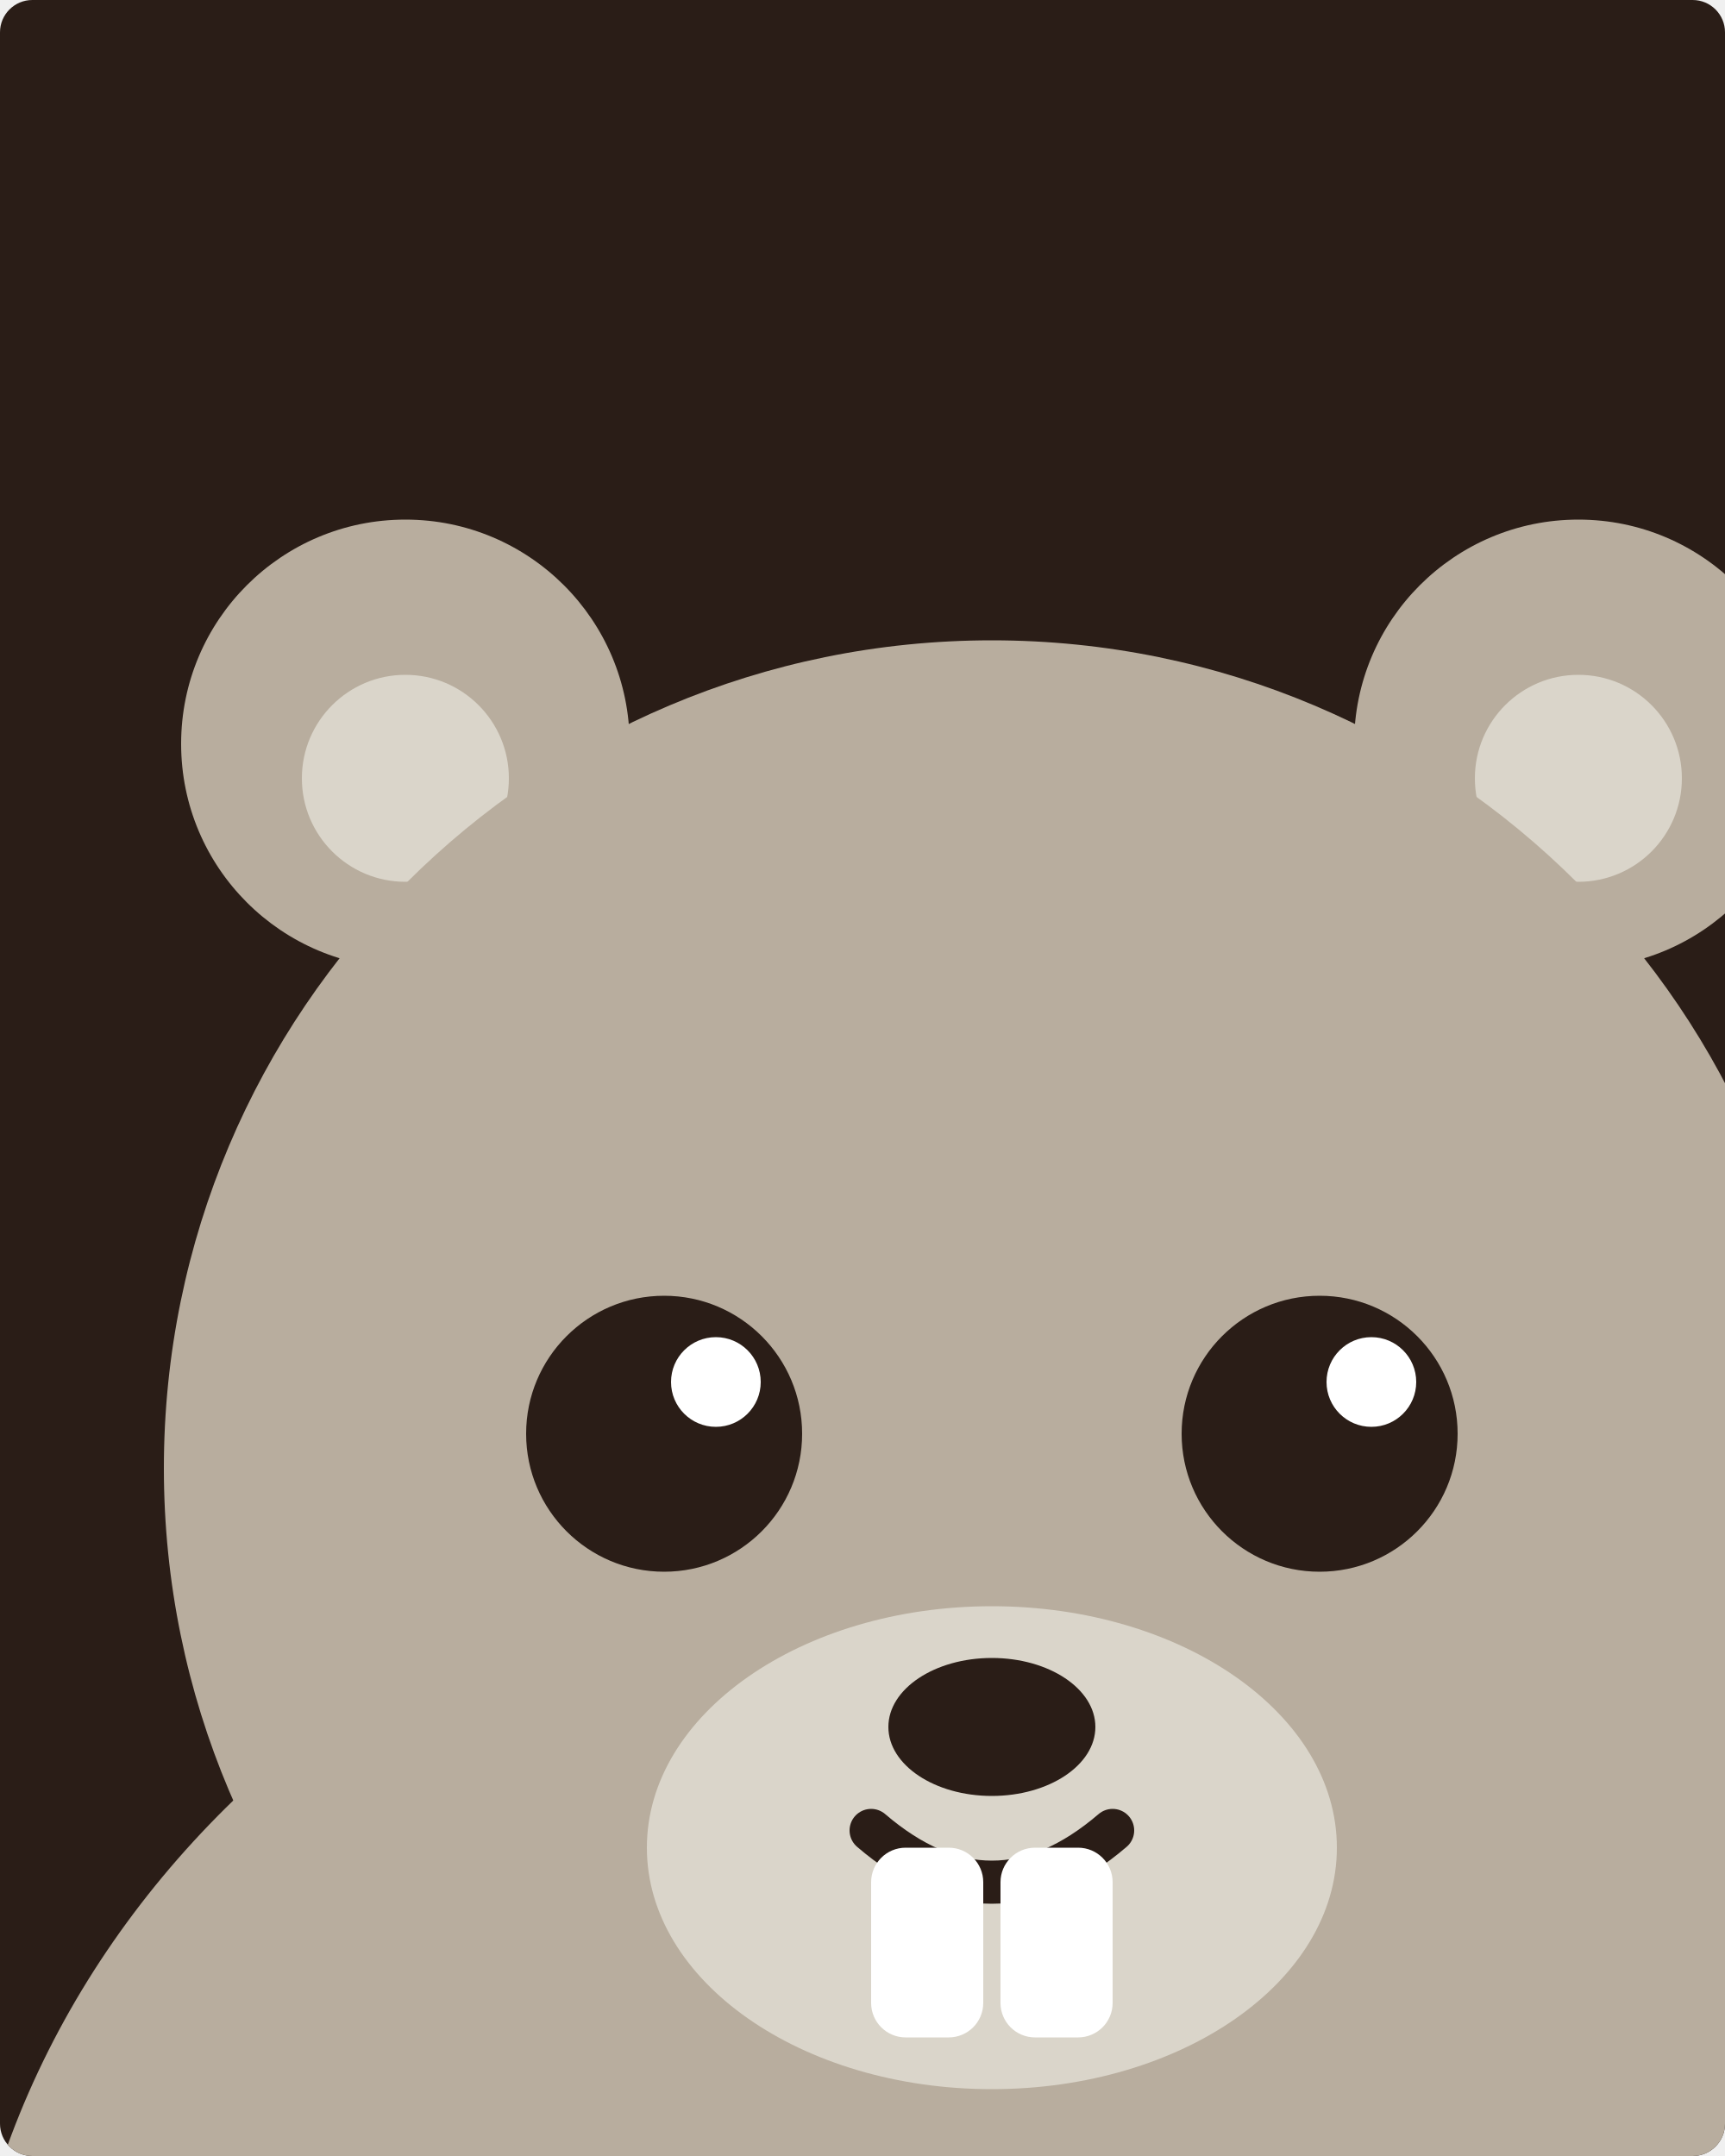
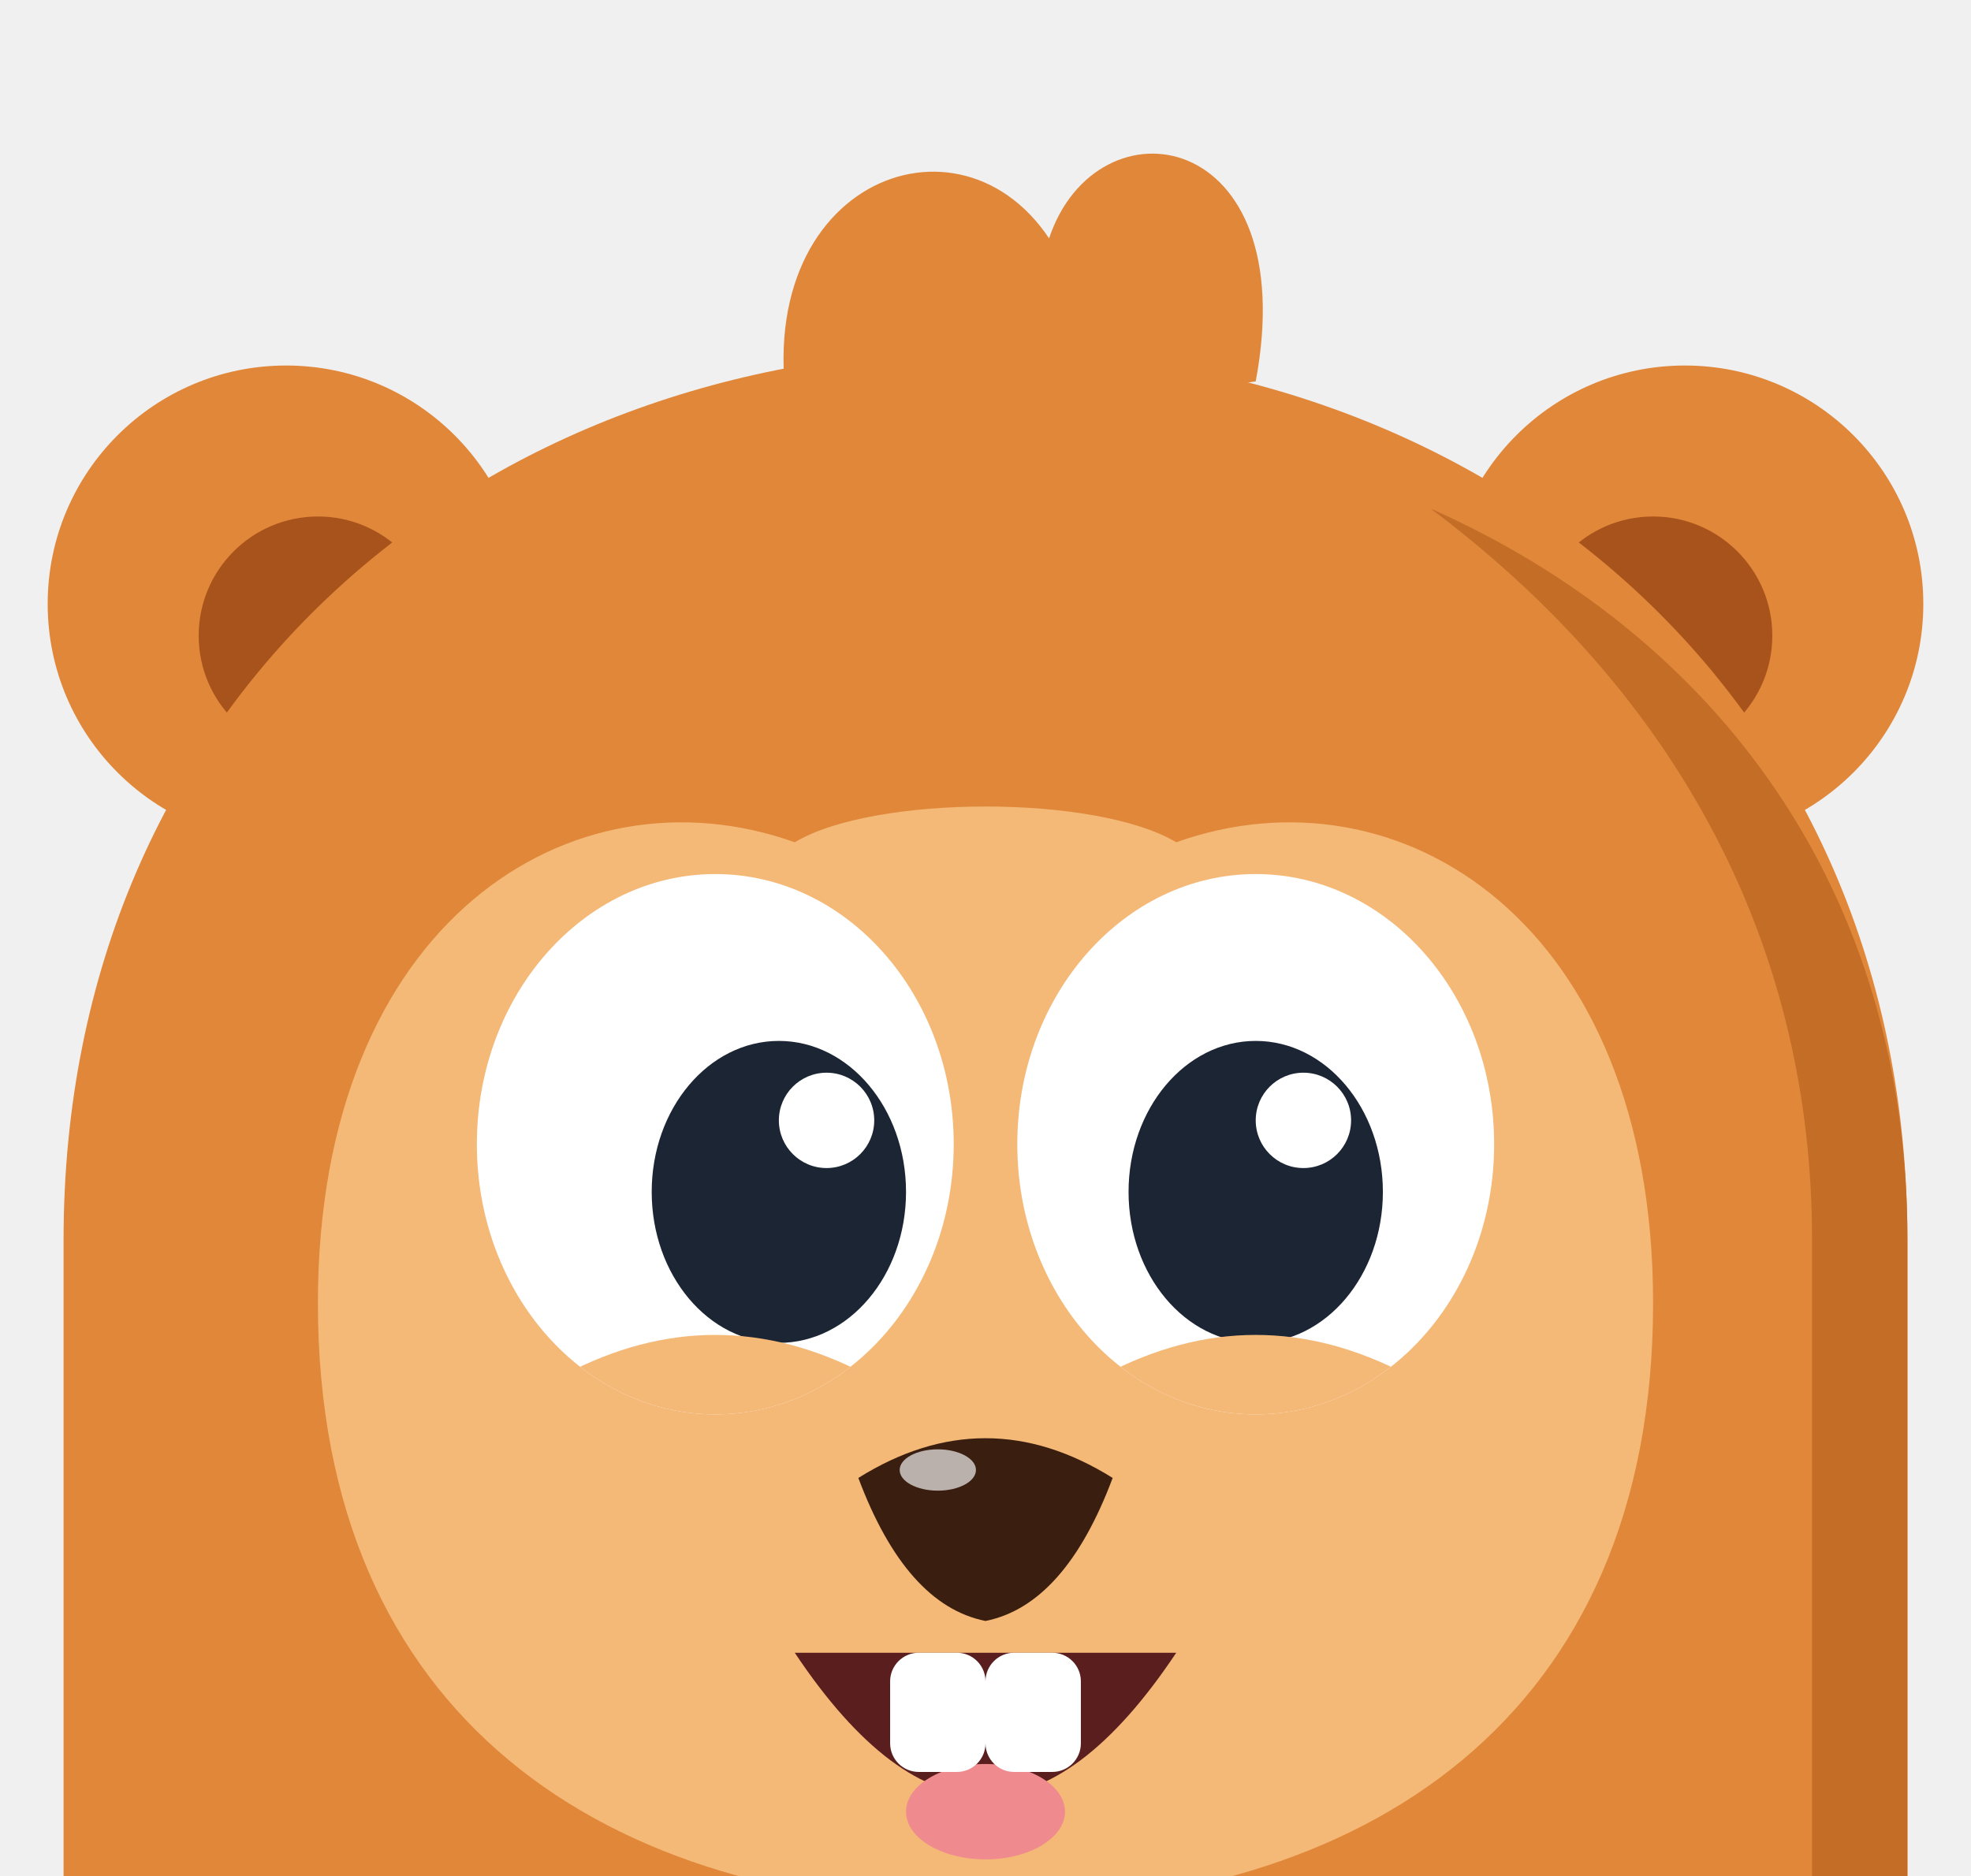
- <svg xmlns="http://www.w3.org/2000/svg" viewBox="0 0 320 400" width="320" height="400">
+ <svg xmlns="http://www.w3.org/2000/svg" viewBox="58 46 124 118" width="124" height="118">
  <defs>
-     <clipPath id="tile">
-       <rect width="320" height="400" rx="6" />
+     <clipPath id="l">
+       <ellipse cx="103" cy="118" rx="15" ry="17" />
+     </clipPath>
+     <clipPath id="r">
+       <ellipse cx="137" cy="118" rx="15" ry="17" />
    </clipPath>
  </defs>
-   <rect width="320" height="400" rx="6" fill="#2A1D17" />
-   <g clip-path="url(#tile)">
-     <g transform="translate(-200 10) scale(3.2)">
-       <path d="M60 160V138a60 54 0 0 1 120 0v22z" fill="#B8AD9E" />
-       <path d="M84 160a36 38 0 0 1 72 0z" fill="#DAD5CA" />
-       <circle cx="86" cy="40" r="13" fill="#B8AD9E" />
-       <circle cx="154" cy="40" r="13" fill="#B8AD9E" />
-       <circle cx="86" cy="42" r="6" fill="#DAD5CA" />
-       <circle cx="154" cy="42" r="6" fill="#DAD5CA" />
-       <circle cx="120" cy="82" r="48" fill="#B8AD9E" />
-       <ellipse cx="120" cy="104" rx="20" ry="14" fill="#DAD5CA" />
-       <circle cx="101" cy="80" r="8" fill="#2A1D17" />
-       <circle cx="139" cy="80" r="8" fill="#2A1D17" />
-       <circle cx="104" cy="77" r="2.6" fill="#FFFFFF" />
-       <circle cx="142" cy="77" r="2.6" fill="#FFFFFF" />
-       <ellipse cx="120" cy="97" rx="6" ry="4" fill="#2A1D17" />
-       <path d="M113 103q7 6 14 0" fill="none" stroke="#2A1D17" stroke-width="2.5" stroke-linecap="round" />
-       <rect x="113" y="104" width="6.5" height="11" rx="2" fill="#FFFFFF" />
-       <rect x="120.5" y="104" width="6.5" height="11" rx="2" fill="#FFFFFF" />
-       <rect x="72" y="146" width="30" height="14" rx="7" fill="#61524A" />
-       <rect x="138" y="146" width="30" height="14" rx="7" fill="#61524A" />
-     </g>
-   </g>
+   <circle cx="76" cy="84" r="15" fill="#E0873A" />
+   <circle cx="164" cy="84" r="15" fill="#E0873A" />
+   <circle cx="78" cy="86" r="7.5" fill="#A9531C" />
+   <circle cx="162" cy="86" r="7.5" fill="#A9531C" />
+   <path d="M108 74C104 58 118 52 124 61C127 52 140 54 137 70Z" fill="#E0873A" />
+   <path d="M62 240V124C62 90 88 68 120 68C152 68 178 90 178 124V240Z" fill="#E0873A" />
+   <path d="M148 78C164 90 172 106 172 124V240H178V124C178 102 166 86 148 78Z" fill="#C46D26" />
+   <path d="M78 128C78 104 94 94 108 99C113 96 127 96 132 99C146 94 162 104 162 128C162 154 144 166 120 166C96 166 78 154 78 128Z" fill="#F4B877" />
+   <ellipse cx="103" cy="118" rx="15" ry="17" fill="#FFF" />
+   <ellipse cx="137" cy="118" rx="15" ry="17" fill="#FFF" />
+   <ellipse cx="107" cy="121" rx="8" ry="9.5" fill="#1B2533" />
+   <ellipse cx="137" cy="121" rx="8" ry="9.5" fill="#1B2533" />
+   <circle cx="110" cy="116.5" r="3" fill="#FFF" />
+   <circle cx="140" cy="116.5" r="3" fill="#FFF" />
+   <path d="M84 140Q103 120 122 140Z" fill="#F4B877" clip-path="url(#l)" />
+   <path d="M118 140Q137 120 156 140Z" fill="#F4B877" clip-path="url(#r)" />
+   <path d="M112 139Q120 134 128 139Q125 147 120 148Q115 147 112 139Z" fill="#3A1E10" />
+   <ellipse cx="117" cy="138.5" rx="2.4" ry="1.3" fill="#FFF" opacity="0.65" />
+   <path d="M108 150Q120 168 132 150Z" fill="#5A1E1E" />
+   <ellipse cx="120" cy="160" rx="5" ry="3" fill="#EF8A8F" />
+   <rect x="114" y="150" width="6" height="7.5" rx="1.8" fill="#FFF" />
+   <rect x="120" y="150" width="6" height="7.5" rx="1.8" fill="#FFF" />
</svg>
